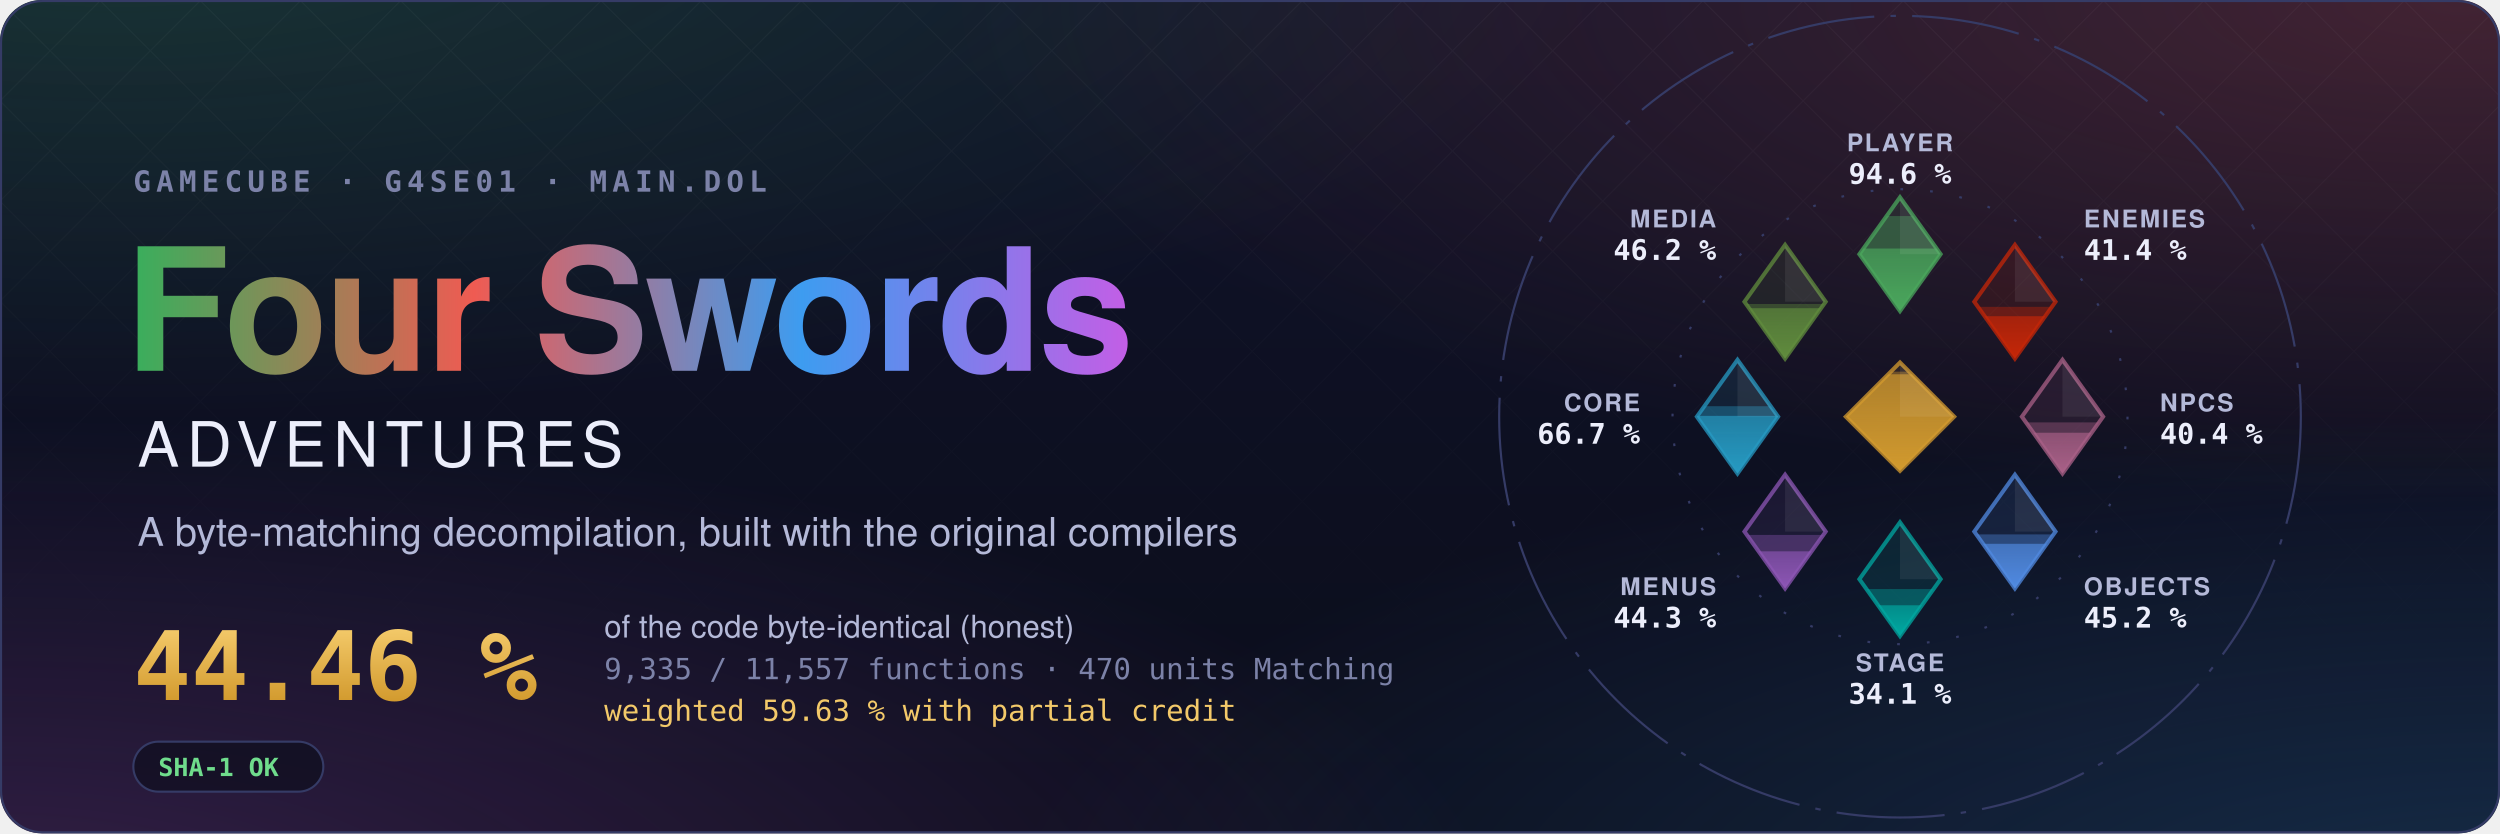
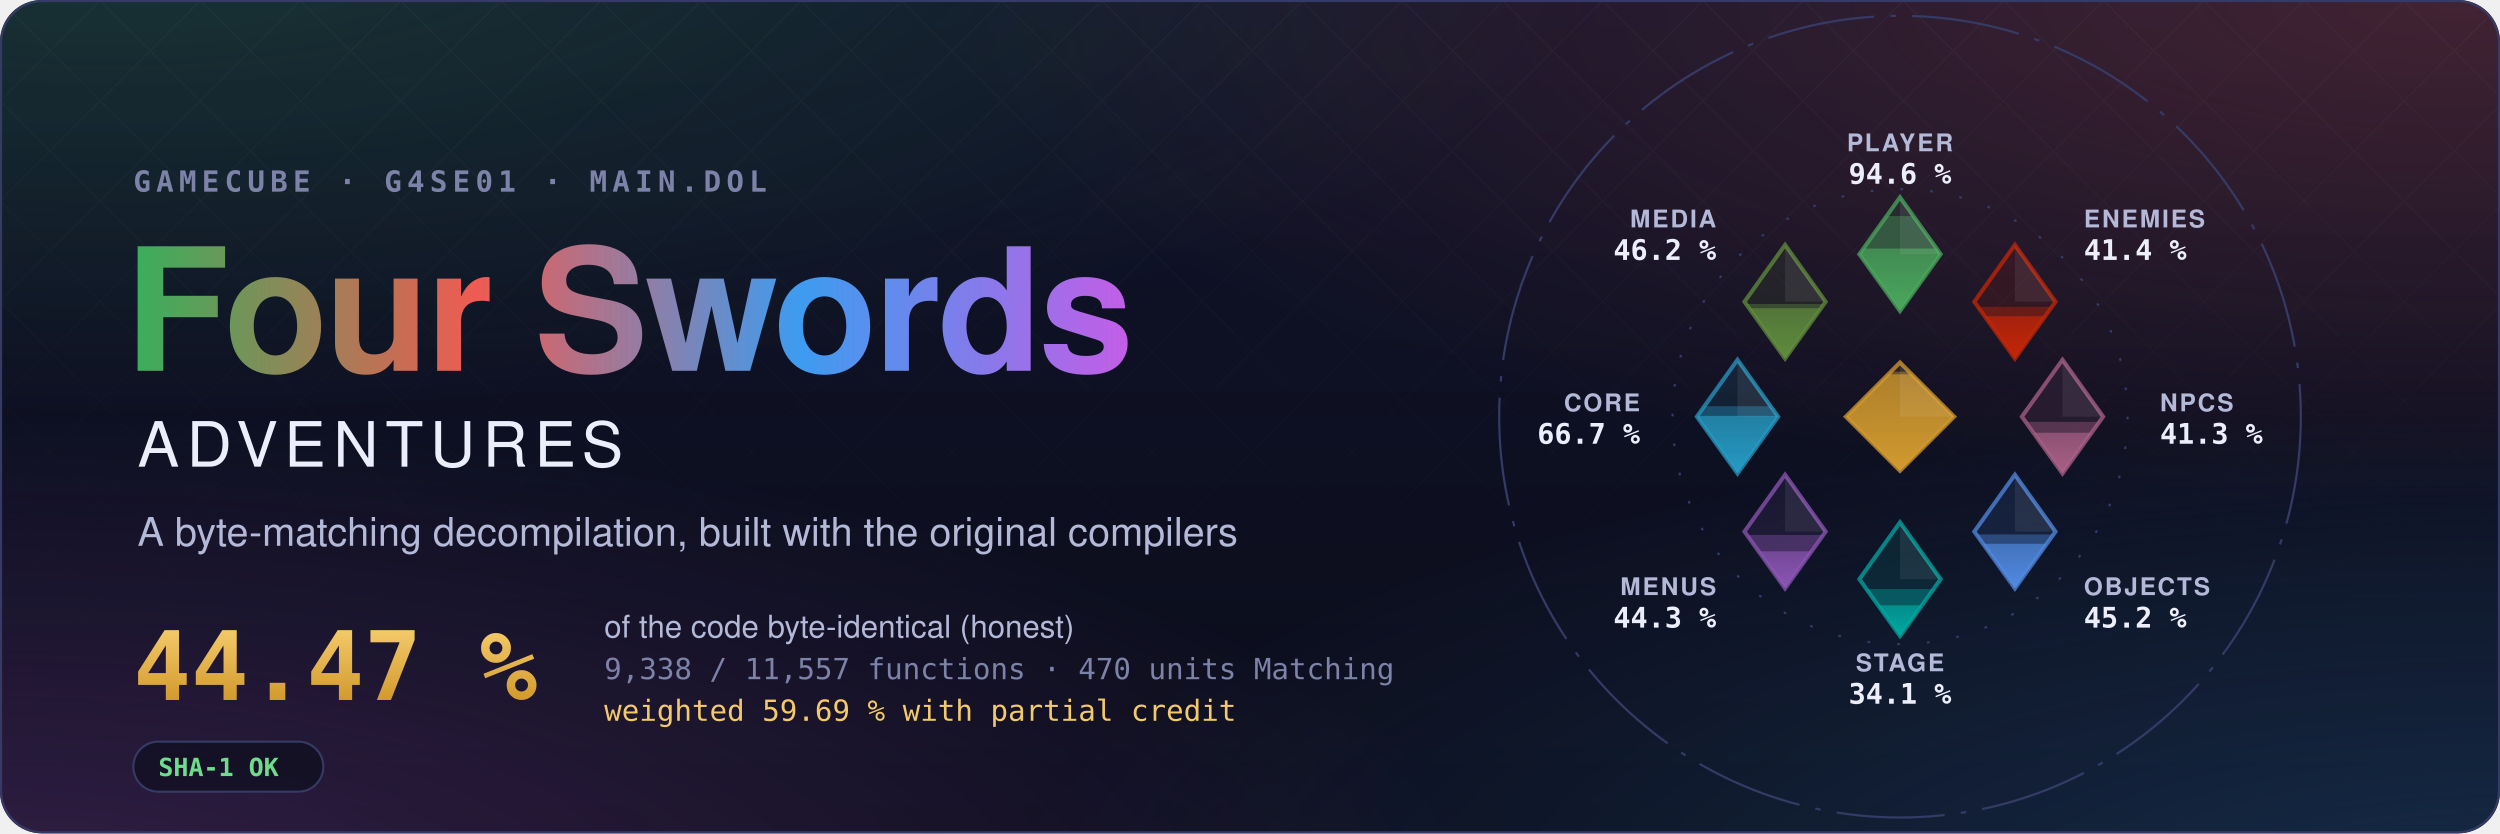
- <svg xmlns="http://www.w3.org/2000/svg" width="1200" height="400" viewBox="0 0 1200 400" role="img" aria-label="Four Swords Adventures decompilation: 44.46 % of the code matched, 9,335 of 11,557 functions">
+ <svg xmlns="http://www.w3.org/2000/svg" width="1200" height="400" viewBox="0 0 1200 400" role="img" aria-label="Four Swords Adventures decompilation: 44.47 % of the code matched, 9,338 of 11,557 functions">
  <style>text { font-family: -apple-system, BlinkMacSystemFont, 'Segoe UI', Helvetica, Arial, sans-serif; } .mono { font-family: ui-monospace, SFMono-Regular, 'SF Mono', Menlo, Consolas, monospace; } .spin { transform-box: fill-box; transform-origin: center; animation: spin 90s linear infinite; } @keyframes spin { to { transform: rotate(360deg); } } .rise { transform-box: fill-box; transform-origin: 50% 100%; animation: rise 1.6s cubic-bezier(.2,.8,.2,1) both; } @keyframes rise { from { transform: scaleY(0); } } @media (prefers-reduced-motion: reduce) { * { animation: none !important; } }</style>
  <defs>
    <radialGradient id="glow0" cx="0.05" cy="-0.1" r="0.6">
      <stop offset="0" stop-color="#3aae5c" stop-opacity="0.22" />
      <stop offset="1" stop-color="#3aae5c" stop-opacity="0" />
    </radialGradient>
    <radialGradient id="glow1" cx="0.98" cy="0.0" r="0.6">
      <stop offset="0" stop-color="#ef5b52" stop-opacity="0.22" />
      <stop offset="1" stop-color="#ef5b52" stop-opacity="0" />
    </radialGradient>
    <radialGradient id="glow2" cx="1.0" cy="1.1" r="0.6">
      <stop offset="0" stop-color="#3d9cf0" stop-opacity="0.22" />
      <stop offset="1" stop-color="#3d9cf0" stop-opacity="0" />
    </radialGradient>
    <radialGradient id="glow3" cx="0.0" cy="1.1" r="0.6">
      <stop offset="0" stop-color="#c35ee6" stop-opacity="0.22" />
      <stop offset="1" stop-color="#c35ee6" stop-opacity="0" />
    </radialGradient>
    <linearGradient id="sky" x1="0" y1="0" x2="0" y2="1">
      <stop offset="0" stop-color="#10132a" />
      <stop offset="1" stop-color="#0b0d1a" />
    </linearGradient>
    <linearGradient id="four" x1="0" y1="0" x2="1" y2="0">
      <stop offset="0" stop-color="#3aae5c" />
      <stop offset="0.34" stop-color="#ef5b52" />
      <stop offset="0.67" stop-color="#3d9cf0" />
      <stop offset="1" stop-color="#c35ee6" />
    </linearGradient>
    <linearGradient id="goldtext" x1="0" y1="0" x2="0" y2="1">
      <stop offset="0" stop-color="#f3c969" />
      <stop offset="1" stop-color="#d29a2e" />
    </linearGradient>
    <pattern id="lattice" width="34" height="34" patternUnits="userSpaceOnUse" patternTransform="rotate(45)">
      <path d="M0 0H34M0 0V34" stroke="#fff" stroke-opacity="0.035" />
    </pattern>
    <linearGradient id="fade" x1="0" y1="0" x2="0" y2="1">
      <stop offset="0" stop-color="#fff" />
      <stop offset="0.8" stop-color="#fff" stop-opacity="0" />
    </linearGradient>
    <mask id="fadeMask">
      <rect width="1200" height="400" fill="url(#fade)" />
    </mask>
    <clipPath id="card">
      <rect width="1200" height="400" rx="20" />
    </clipPath>
  </defs>
  <g clip-path="url(#card)">
    <rect width="1200" height="400" fill="url(#sky)" />
    <rect width="1200" height="400" fill="url(#glow0)" />
    <rect width="1200" height="400" fill="url(#glow1)" />
    <rect width="1200" height="400" fill="url(#glow2)" />
    <rect width="1200" height="400" fill="url(#glow3)" />
    <rect width="1200" height="400" fill="url(#lattice)" mask="url(#fadeMask)" />
  </g>
  <rect x="0.5" y="0.5" width="1199" height="399" rx="20" fill="none" stroke="#353b66" />
  <text x="64" y="92" class="mono" font-size="14" font-weight="600" letter-spacing="0.18em" fill="#7c82a8">GAMECUBE · G4SE01 · MAIN.DOL</text>
  <text x="60" y="178" font-size="82" font-weight="700" letter-spacing="-1.5" fill="url(#four)">Four Swords</text>
  <text x="66" y="224" font-size="30" font-weight="500" letter-spacing="0.12em" fill="#eceefb">ADVENTURES</text>
  <text x="66" y="262" font-size="19" fill="#b4b9d8">A byte-matching decompilation, built with the original compilers</text>
-   <text x="64" y="336" class="mono" font-size="46" font-weight="700" fill="url(#goldtext)">44.46 %</text>
+   <text x="64" y="336" class="mono" font-size="46" font-weight="700" fill="url(#goldtext)">44.47 %</text>
  <text x="290" y="306" font-size="15" fill="#b4b9d8">of the code byte-identical (honest)</text>
-   <text x="290" y="326" class="mono" font-size="14" fill="#7c82a8">9,335 / 11,557 functions · 470 units Matching</text>
-   <text x="290" y="346" class="mono" font-size="14" fill="#f3c969">weighted 59.63 % with partial credit</text>
+   <text x="290" y="326" class="mono" font-size="14" fill="#7c82a8">9,338 / 11,557 functions · 470 units Matching</text>
+   <text x="290" y="346" class="mono" font-size="14" fill="#f3c969">weighted 59.69 % with partial credit</text>
  <g transform="translate(64 356)">
    <rect width="91.2" height="24" rx="12" fill="#0b0d1a" fill-opacity="0.6" stroke="#353b66" />
    <text x="12" y="16.5" class="mono" font-size="12" font-weight="600" fill="#6fdc8c">SHA-1 OK</text>
  </g>
  <defs>
    <clipPath id="ec-player">
      <path d="M0 -81L15 -60L0 -39L-15 -60Z" />
    </clipPath>
    <linearGradient id="eg-player" x1="0" y1="1" x2="0" y2="0">
      <stop offset="0" stop-color="#4aa75c" />
      <stop offset="1" stop-color="#4aa75c" stop-opacity="0.65" />
    </linearGradient>
    <clipPath id="ec-enemies">
      <path d="M42.43 -63.43L57.43 -42.43L42.43 -21.43L27.43 -42.43Z" />
    </clipPath>
    <linearGradient id="eg-enemies" x1="0" y1="1" x2="0" y2="0">
      <stop offset="0" stop-color="#c52607" />
      <stop offset="1" stop-color="#c52607" stop-opacity="0.65" />
    </linearGradient>
    <clipPath id="ec-npcs">
      <path d="M60 -21L75 0L60 21L45 0Z" />
    </clipPath>
    <linearGradient id="eg-npcs" x1="0" y1="1" x2="0" y2="0">
      <stop offset="0" stop-color="#a96087" />
      <stop offset="1" stop-color="#a96087" stop-opacity="0.65" />
    </linearGradient>
    <clipPath id="ec-objects">
      <path d="M42.43 21.43L57.43 42.43L42.43 63.43L27.43 42.43Z" />
    </clipPath>
    <linearGradient id="eg-objects" x1="0" y1="1" x2="0" y2="0">
      <stop offset="0" stop-color="#508ae1" />
      <stop offset="1" stop-color="#508ae1" stop-opacity="0.65" />
    </linearGradient>
    <clipPath id="ec-stage">
      <path d="M0 39L15 60L0 81L-15 60Z" />
    </clipPath>
    <linearGradient id="eg-stage" x1="0" y1="1" x2="0" y2="0">
      <stop offset="0" stop-color="#00a8a1" />
      <stop offset="1" stop-color="#00a8a1" stop-opacity="0.65" />
    </linearGradient>
    <clipPath id="ec-menus">
      <path d="M-42.43 21.43L-27.43 42.43L-42.43 63.43L-57.43 42.43Z" />
    </clipPath>
    <linearGradient id="eg-menus" x1="0" y1="1" x2="0" y2="0">
      <stop offset="0" stop-color="#8c55b4" />
      <stop offset="1" stop-color="#8c55b4" stop-opacity="0.65" />
    </linearGradient>
    <clipPath id="ec-core">
      <path d="M-60 -21L-45 0L-60 21L-75 0Z" />
    </clipPath>
    <linearGradient id="eg-core" x1="0" y1="1" x2="0" y2="0">
      <stop offset="0" stop-color="#269ac2" />
      <stop offset="1" stop-color="#269ac2" stop-opacity="0.65" />
    </linearGradient>
    <clipPath id="ec-media">
      <path d="M-42.43 -63.43L-27.43 -42.43L-42.43 -21.43L-57.43 -42.43Z" />
    </clipPath>
    <linearGradient id="eg-media" x1="0" y1="1" x2="0" y2="0">
      <stop offset="0" stop-color="#608c3d" />
      <stop offset="1" stop-color="#608c3d" stop-opacity="0.65" />
    </linearGradient>
    <clipPath id="ec-libs">
      <path d="M0 -20L20 0L0 20L-20 0Z" />
    </clipPath>
    <linearGradient id="eg-libs" x1="0" y1="1" x2="0" y2="0">
      <stop offset="0" stop-color="#d29a2e" />
      <stop offset="1" stop-color="#d29a2e" stop-opacity="0.65" />
    </linearGradient>
  </defs>
  <g transform="translate(912 200) scale(1.3)">
    <circle class="spin" r="148" fill="none" stroke="#353b66" stroke-width="0.8" stroke-dasharray="40 6 2 6" />
    <circle r="84" fill="none" stroke="#353b66" stroke-width="0.8" stroke-dasharray="1 10" />
    <path d="M0 -81L15 -60L0 -39L-15 -60Z" fill="#4aa75c" fill-opacity="0.12" stroke="#4aa75c" stroke-opacity="0.75" stroke-width="1.5" />
    <g clip-path="url(#ec-player)">
      <rect class="rise" style="animation-delay:0.20s" x="-15.0" y="-74.08" width="30" height="35.08" fill="#4aa75c" fill-opacity="0.38" />
    </g>
    <g clip-path="url(#ec-player)">
      <rect class="rise" style="animation-delay:0.20s" x="-15.0" y="-62.09" width="30" height="23.09" fill="url(#eg-player)" />
    </g>
    <path d="M0.0 -81.0L15.0 -60.0L0.0 -60.0Z" fill="#fff" fill-opacity="0.07" />
    <text x="0.0" y="-98.0" text-anchor="middle" font-size="9" font-weight="600" letter-spacing="0.08em" fill="#b4b9d8">PLAYER</text>
    <text x="0.0" y="-86.0" text-anchor="middle" font-size="10.5" font-weight="700" fill="#eceefb" class="mono">94.6 %</text>
    <path d="M42.43 -63.43L57.43 -42.43L42.43 -21.43L27.43 -42.43Z" fill="#c52607" fill-opacity="0.12" stroke="#c52607" stroke-opacity="0.75" stroke-width="1.5" />
    <g clip-path="url(#ec-enemies)">
      <rect class="rise" style="animation-delay:0.30s" x="27.43" y="-40.53" width="30" height="19.10" fill="#c52607" fill-opacity="0.38" />
    </g>
    <g clip-path="url(#ec-enemies)">
      <rect class="rise" style="animation-delay:0.30s" x="27.43" y="-37.09" width="30" height="15.66" fill="url(#eg-enemies)" />
    </g>
    <path d="M42.43 -63.43L57.43 -42.43L42.43 -42.43Z" fill="#fff" fill-opacity="0.07" />
    <text x="67.88" y="-69.88" text-anchor="start" font-size="9" font-weight="600" letter-spacing="0.08em" fill="#b4b9d8">ENEMIES</text>
    <text x="67.88" y="-57.88" text-anchor="start" font-size="10.5" font-weight="700" fill="#eceefb" class="mono">41.4 %</text>
    <path d="M60 -21L75 0L60 21L45 0Z" fill="#a96087" fill-opacity="0.12" stroke="#a96087" stroke-opacity="0.75" stroke-width="1.5" />
    <g clip-path="url(#ec-npcs)">
-       <rect class="rise" style="animation-delay:0.40s" x="45.0" y="2.12" width="30" height="18.88" fill="#a96087" fill-opacity="0.38" />
+       <rect class="rise" style="animation-delay:0.40s" x="45.0" y="1.91" width="30" height="19.09" fill="#a96087" fill-opacity="0.38" />
    </g>
    <g clip-path="url(#ec-npcs)">
-       <rect class="rise" style="animation-delay:0.40s" x="45.0" y="5.94" width="30" height="15.06" fill="url(#eg-npcs)" />
+       <rect class="rise" style="animation-delay:0.40s" x="45.0" y="5.93" width="30" height="15.07" fill="url(#eg-npcs)" />
    </g>
    <path d="M60.0 -21.0L75.0 0.0L60.0 0.0Z" fill="#fff" fill-opacity="0.07" />
    <text x="96.0" y="-2.0" text-anchor="start" font-size="9" font-weight="600" letter-spacing="0.08em" fill="#b4b9d8">NPCS</text>
-     <text x="96.0" y="10.0" text-anchor="start" font-size="10.5" font-weight="700" fill="#eceefb" class="mono">40.4 %</text>
+     <text x="96.0" y="10.0" text-anchor="start" font-size="10.5" font-weight="700" fill="#eceefb" class="mono">41.3 %</text>
    <path d="M42.43 21.43L57.43 42.43L42.43 63.43L27.43 42.43Z" fill="#508ae1" fill-opacity="0.12" stroke="#508ae1" stroke-opacity="0.75" stroke-width="1.5" />
    <g clip-path="url(#ec-objects)">
      <rect class="rise" style="animation-delay:0.50s" x="27.43" y="43.47" width="30" height="19.96" fill="#508ae1" fill-opacity="0.38" />
    </g>
    <g clip-path="url(#ec-objects)">
-       <rect class="rise" style="animation-delay:0.50s" x="27.43" y="46.95" width="30" height="16.48" fill="url(#eg-objects)" />
+       <rect class="rise" style="animation-delay:0.50s" x="27.43" y="46.94" width="30" height="16.49" fill="url(#eg-objects)" />
    </g>
    <path d="M42.43 21.43L57.43 42.43L42.43 42.43Z" fill="#fff" fill-opacity="0.07" />
    <text x="67.88" y="65.88" text-anchor="start" font-size="9" font-weight="600" letter-spacing="0.08em" fill="#b4b9d8">OBJECTS</text>
    <text x="67.88" y="77.88" text-anchor="start" font-size="10.5" font-weight="700" fill="#eceefb" class="mono">45.2 %</text>
    <path d="M0 39L15 60L0 81L-15 60Z" fill="#00a8a1" fill-opacity="0.12" stroke="#00a8a1" stroke-opacity="0.75" stroke-width="1.5" />
    <g clip-path="url(#ec-stage)">
      <rect class="rise" style="animation-delay:0.60s" x="-15.0" y="63.65" width="30" height="17.35" fill="#00a8a1" fill-opacity="0.38" />
    </g>
    <g clip-path="url(#ec-stage)">
      <rect class="rise" style="animation-delay:0.60s" x="-15.0" y="69.63" width="30" height="11.37" fill="url(#eg-stage)" />
    </g>
    <path d="M0.0 39.0L15.0 60.0L0.0 60.0Z" fill="#fff" fill-opacity="0.07" />
    <text x="0.0" y="94.0" text-anchor="middle" font-size="9" font-weight="600" letter-spacing="0.08em" fill="#b4b9d8">STAGE</text>
    <text x="0.0" y="106.0" text-anchor="middle" font-size="10.5" font-weight="700" fill="#eceefb" class="mono">34.1 %</text>
    <path d="M-42.43 21.43L-27.43 42.43L-42.43 63.43L-57.43 42.43Z" fill="#8c55b4" fill-opacity="0.12" stroke="#8c55b4" stroke-opacity="0.75" stroke-width="1.5" />
    <g clip-path="url(#ec-menus)">
      <rect class="rise" style="animation-delay:0.70s" x="-57.43" y="43.66" width="30" height="19.77" fill="#8c55b4" fill-opacity="0.38" />
    </g>
    <g clip-path="url(#ec-menus)">
      <rect class="rise" style="animation-delay:0.70s" x="-57.43" y="49.73" width="30" height="13.70" fill="url(#eg-menus)" />
    </g>
    <path d="M-42.43 21.43L-27.43 42.43L-42.43 42.43Z" fill="#fff" fill-opacity="0.07" />
    <text x="-67.88" y="65.88" text-anchor="end" font-size="9" font-weight="600" letter-spacing="0.08em" fill="#b4b9d8">MENUS</text>
    <text x="-67.88" y="77.88" text-anchor="end" font-size="10.5" font-weight="700" fill="#eceefb" class="mono">44.3 %</text>
    <path d="M-60 -21L-45 0L-60 21L-75 0Z" fill="#269ac2" fill-opacity="0.12" stroke="#269ac2" stroke-opacity="0.75" stroke-width="1.5" />
    <g clip-path="url(#ec-core)">
      <rect class="rise" style="animation-delay:0.80s" x="-75.0" y="-3.87" width="30" height="24.87" fill="#269ac2" fill-opacity="0.38" />
    </g>
    <g clip-path="url(#ec-core)">
      <rect class="rise" style="animation-delay:0.80s" x="-75.0" y="-0.29" width="30" height="21.29" fill="url(#eg-core)" />
    </g>
    <path d="M-60.0 -21.0L-45.0 0.0L-60.0 0.0Z" fill="#fff" fill-opacity="0.07" />
    <text x="-96.0" y="-2.0" text-anchor="end" font-size="9" font-weight="600" letter-spacing="0.08em" fill="#b4b9d8">CORE</text>
    <text x="-96.0" y="10.0" text-anchor="end" font-size="10.5" font-weight="700" fill="#eceefb" class="mono">66.7 %</text>
    <path d="M-42.43 -63.43L-27.43 -42.43L-42.43 -21.43L-57.43 -42.43Z" fill="#608c3d" fill-opacity="0.12" stroke="#608c3d" stroke-opacity="0.75" stroke-width="1.5" />
    <g clip-path="url(#ec-media)">
      <rect class="rise" style="animation-delay:0.90s" x="-57.43" y="-41.61" width="30" height="20.18" fill="#608c3d" fill-opacity="0.38" />
    </g>
    <g clip-path="url(#ec-media)">
      <rect class="rise" style="animation-delay:0.90s" x="-57.43" y="-40.05" width="30" height="18.62" fill="url(#eg-media)" />
    </g>
    <path d="M-42.43 -63.43L-27.43 -42.43L-42.43 -42.43Z" fill="#fff" fill-opacity="0.07" />
    <text x="-67.88" y="-69.88" text-anchor="end" font-size="9" font-weight="600" letter-spacing="0.08em" fill="#b4b9d8">MEDIA</text>
    <text x="-67.88" y="-57.88" text-anchor="end" font-size="10.5" font-weight="700" fill="#eceefb" class="mono">46.2 %</text>
    <path d="M0 -20L20 0L0 20L-20 0Z" fill="#d29a2e" fill-opacity="0.12" stroke="#d29a2e" stroke-opacity="0.75" stroke-width="1.5" />
    <g clip-path="url(#ec-libs)">
      <rect class="rise" style="animation-delay:1.00s" x="-20" y="-16.62" width="40" height="36.62" fill="#d29a2e" fill-opacity="0.38" />
    </g>
    <g clip-path="url(#ec-libs)">
      <rect class="rise" style="animation-delay:1.00s" x="-20" y="-15.65" width="40" height="35.65" fill="url(#eg-libs)" />
    </g>
    <path d="M0 -20L20 0L0 0Z" fill="#fff" fill-opacity="0.07" />
  </g>
</svg>
